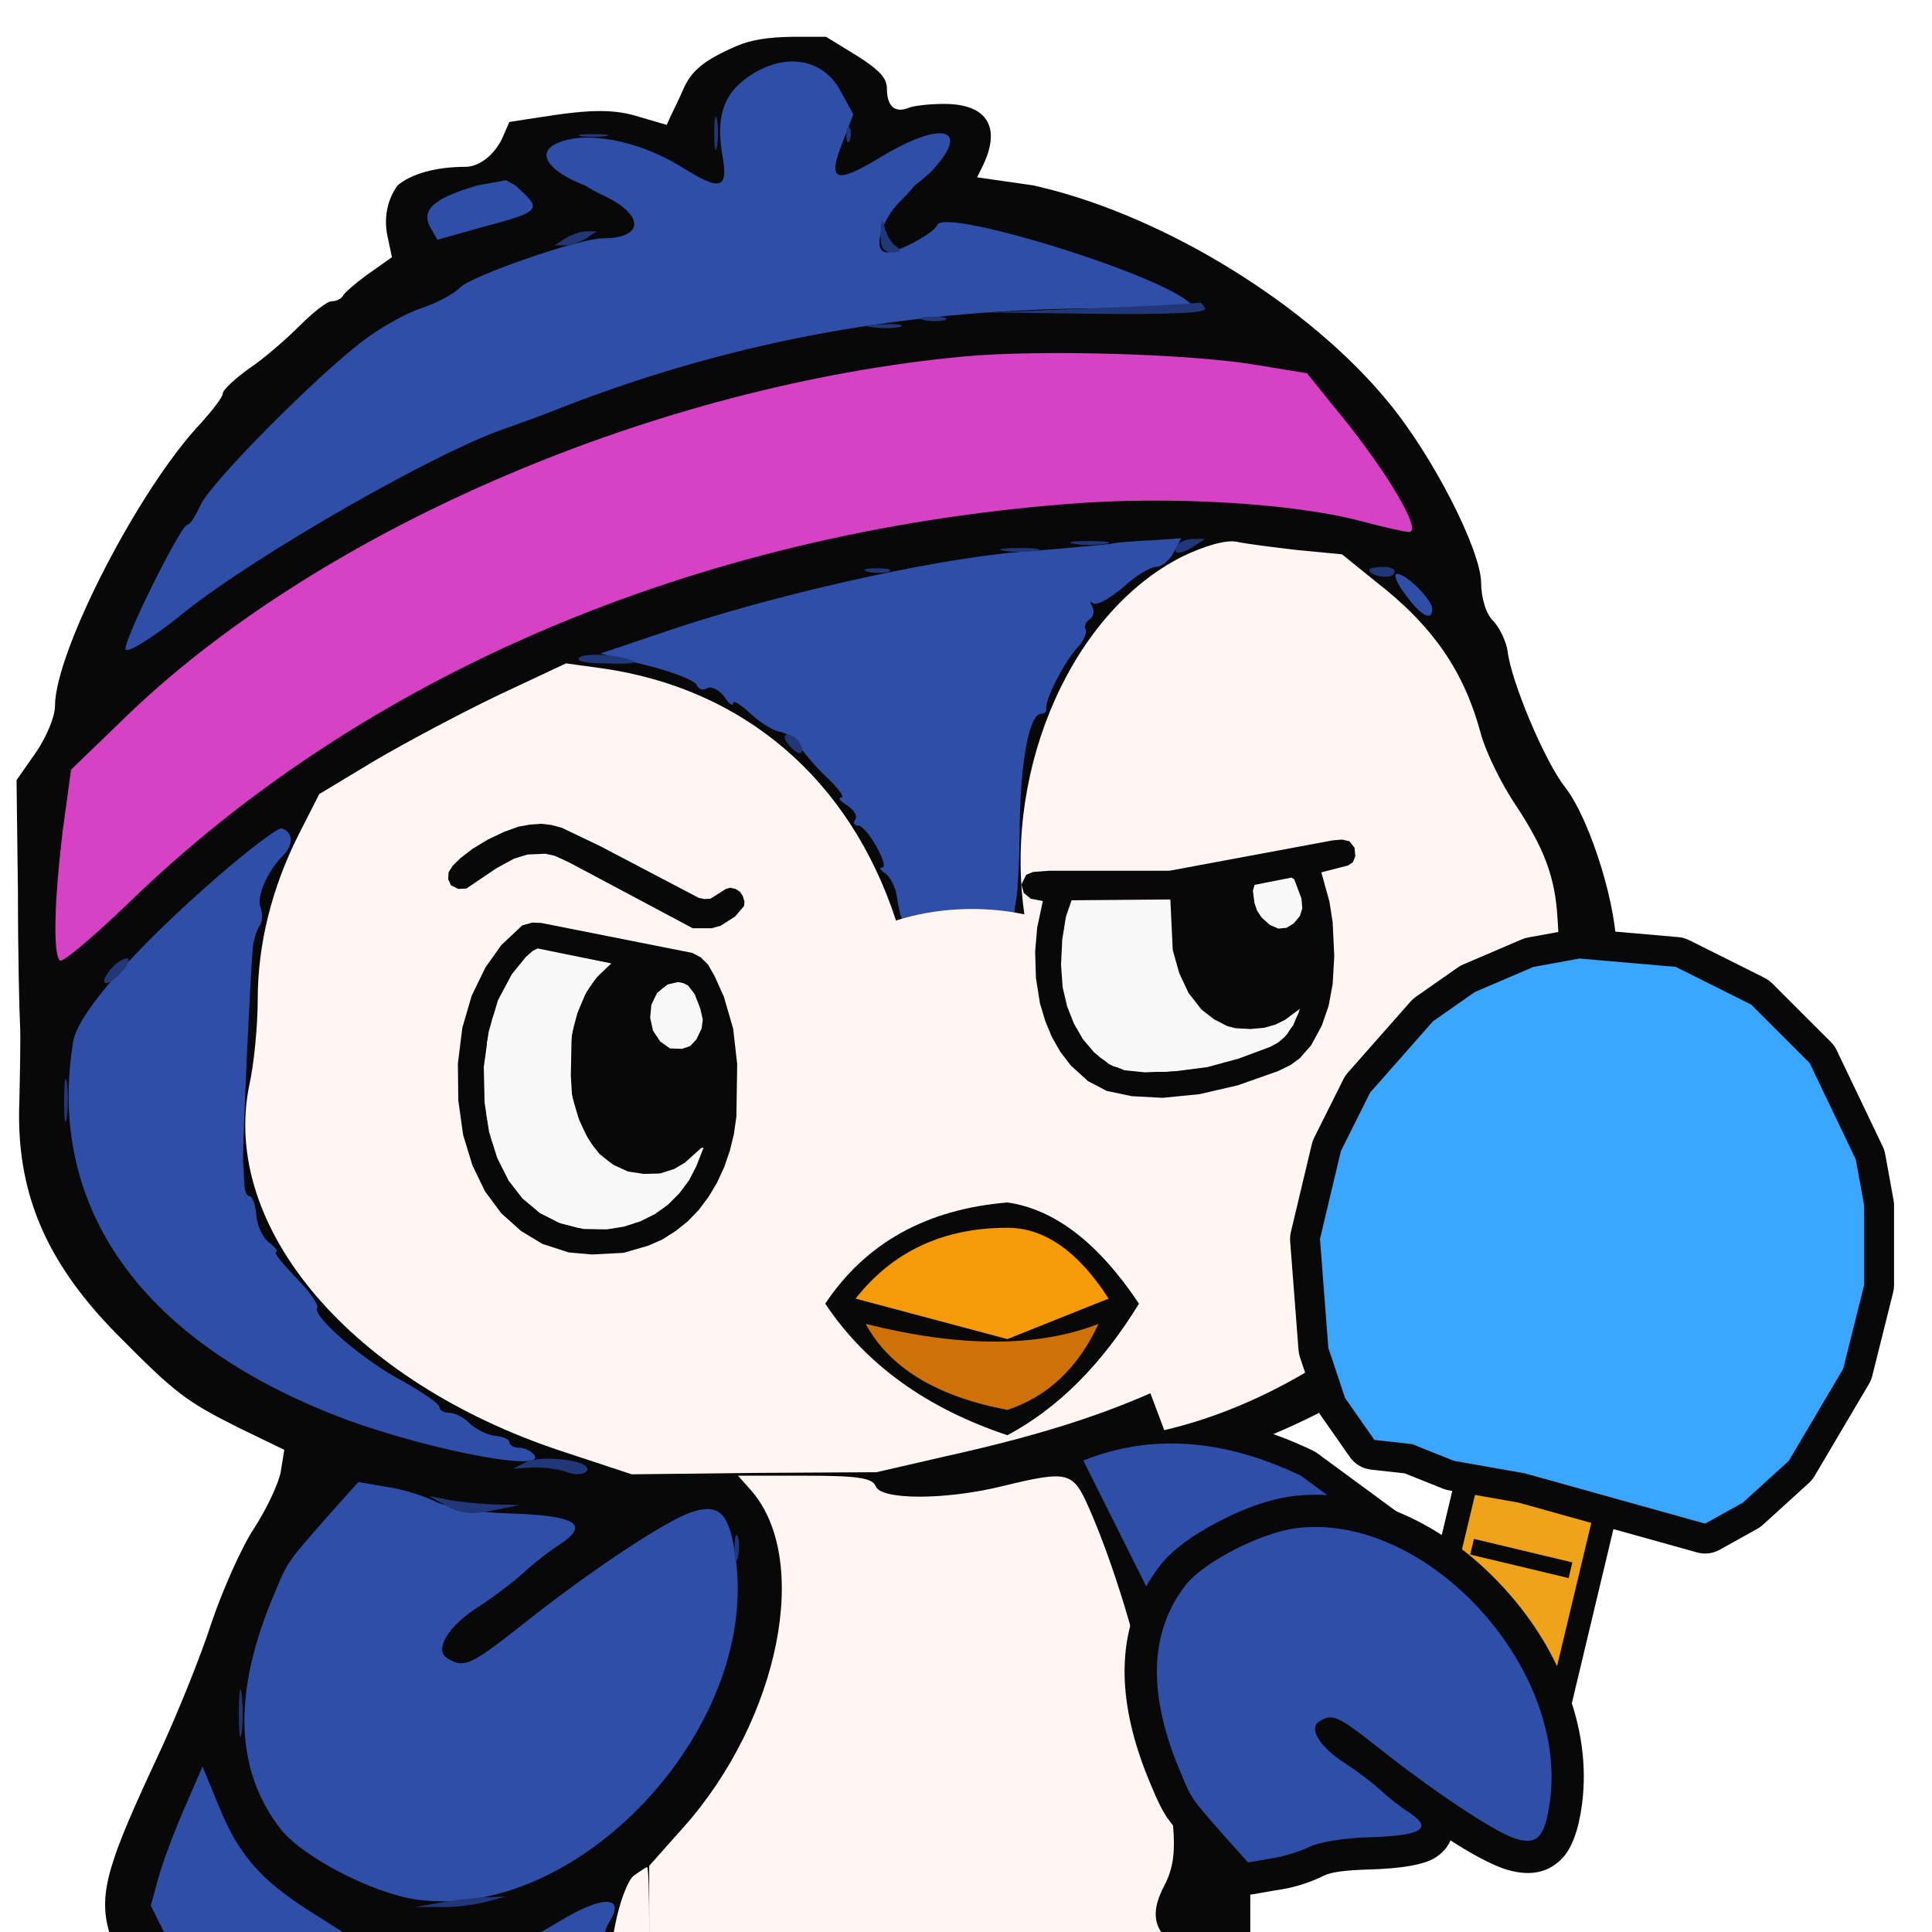
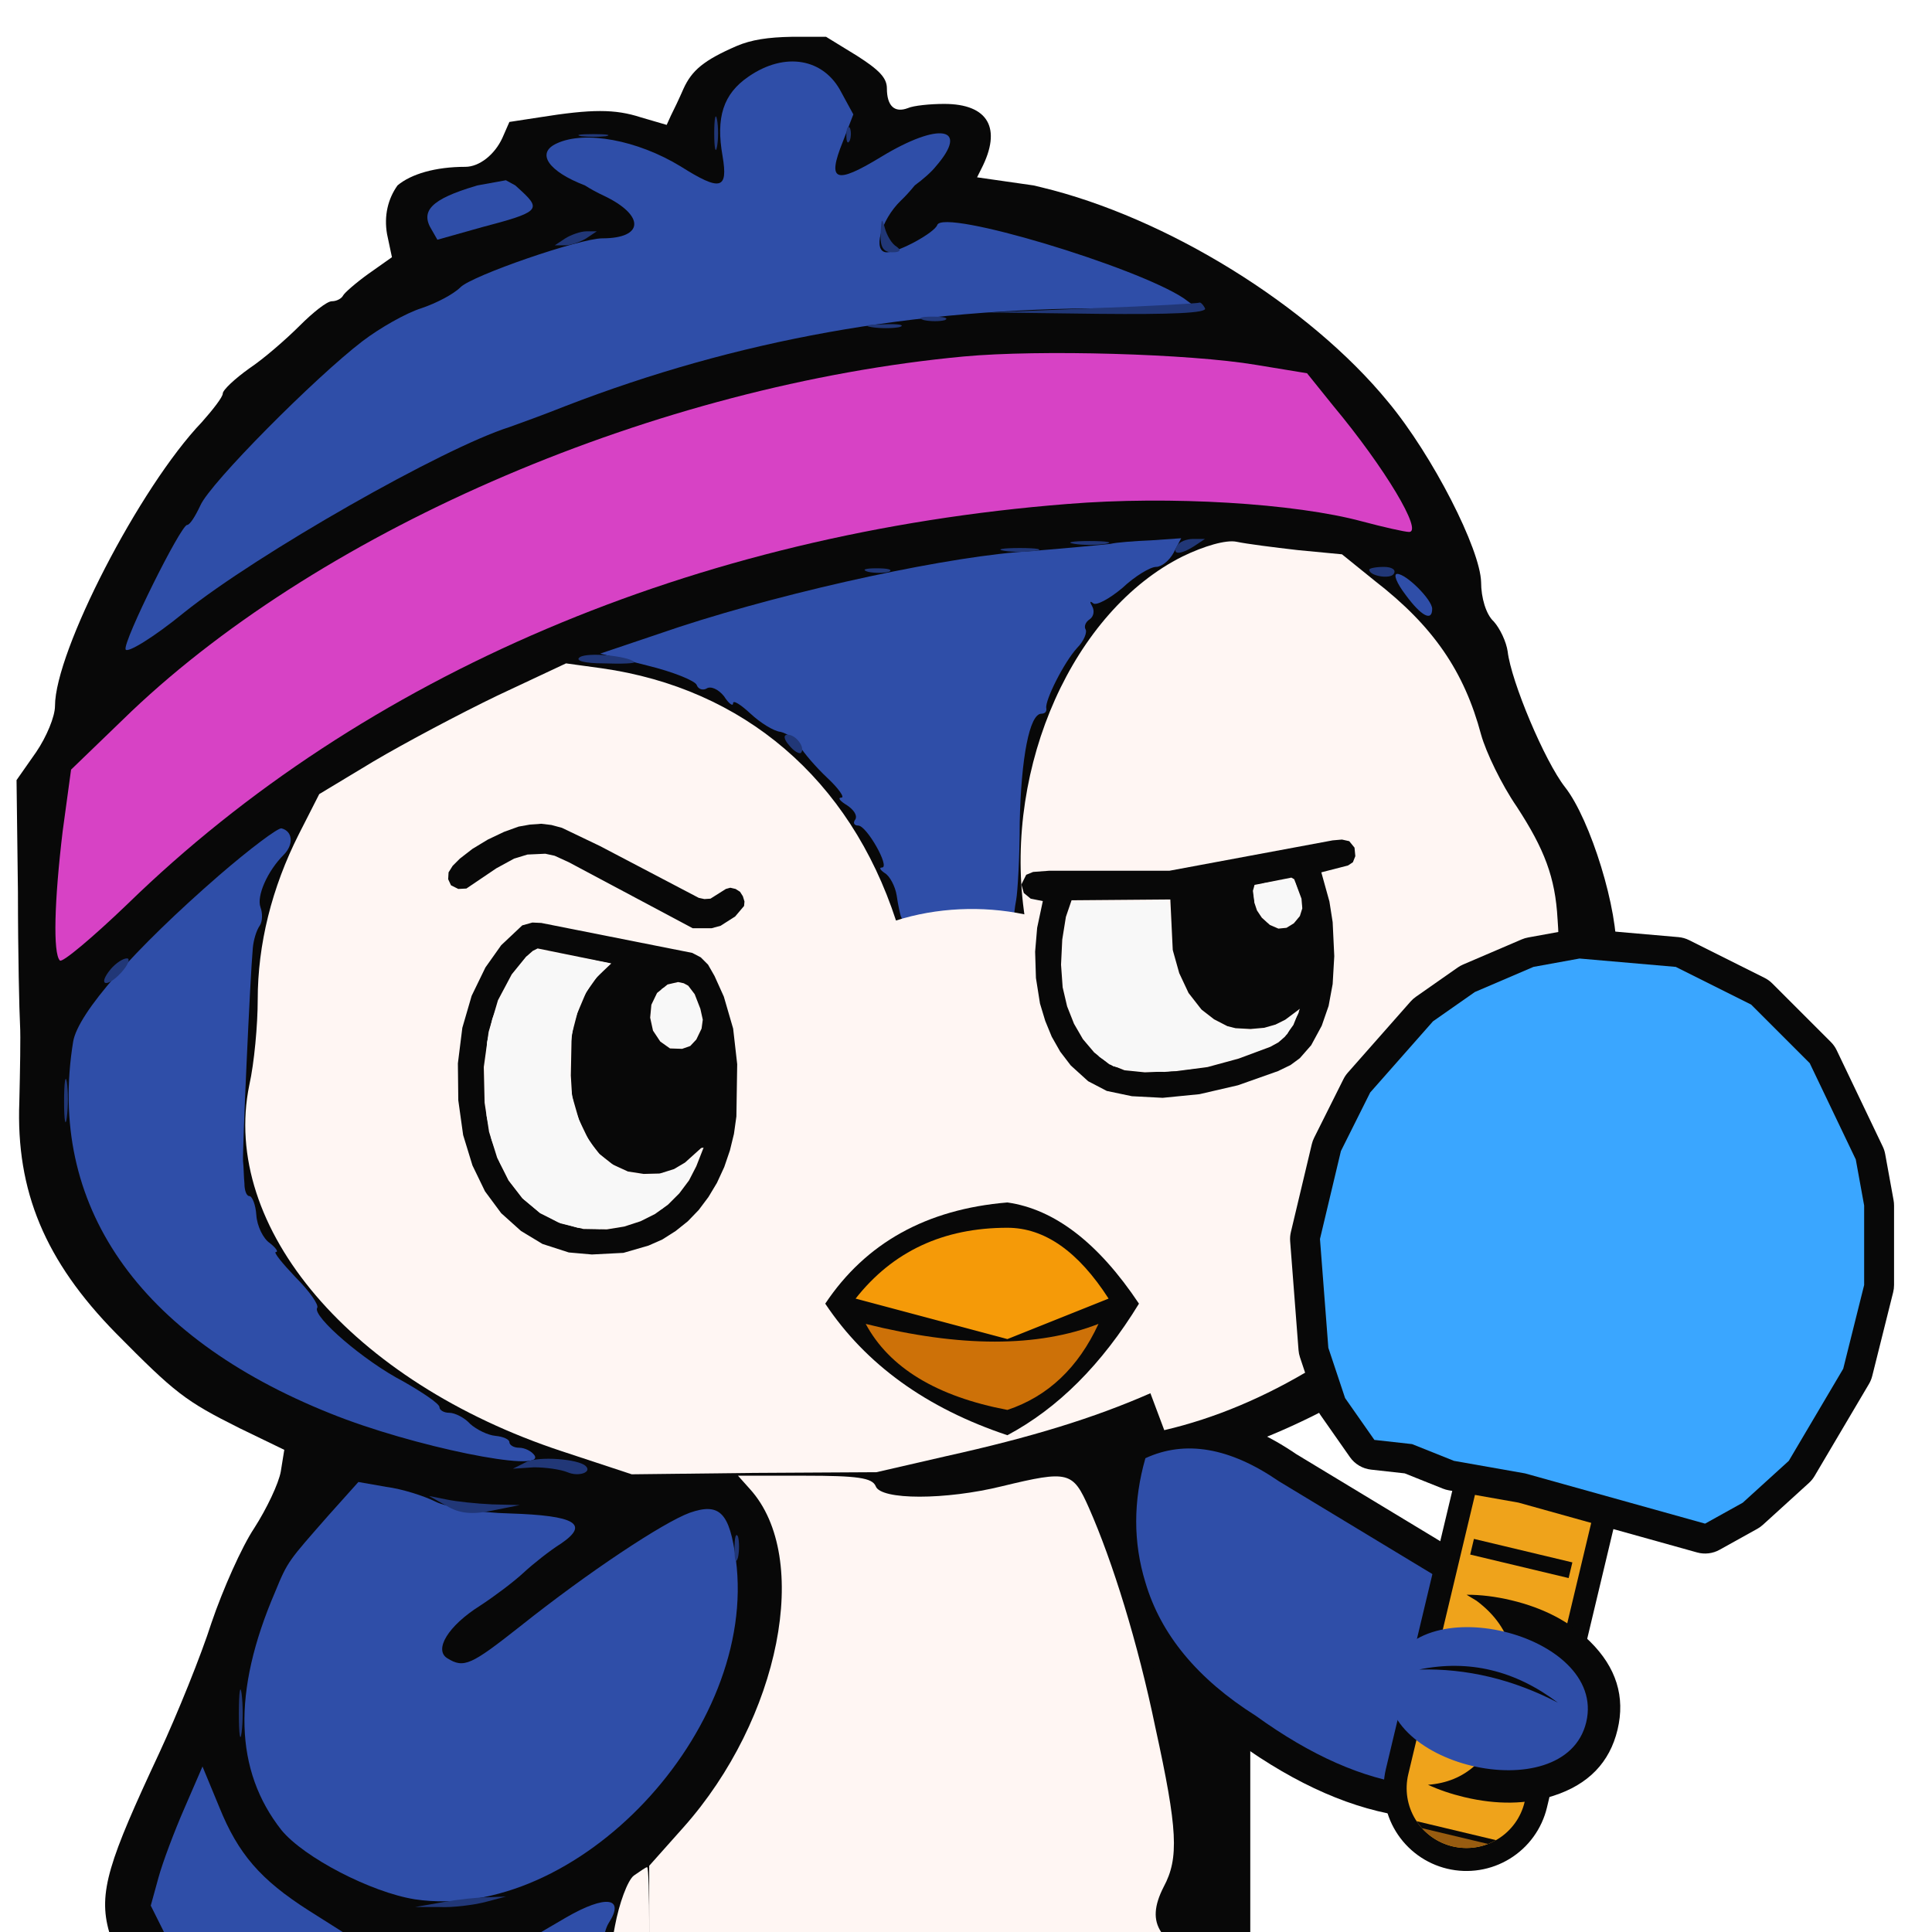
<svg xmlns="http://www.w3.org/2000/svg" viewBox="0 0 420 420" aria-hidden="true" class="sthings" data-character="pip">
  <g data-pip-part="body">
    <path fill="#080808" fill-rule="evenodd" d="M160.128 10.006C163.32 8.638 166.967 8.091 172.135 8H179.58L186.267 12.103C191.13 15.203 192.802 16.936 192.802 19.215C192.802 23.045 194.474 24.595 197.362 23.501C198.577 22.954 202.225 22.589 205.264 22.589C214.839 22.589 217.878 27.878 213.32 36.723L212.408 38.547L224.663 40.305L226.389 40.718C253.592 47.253 284.595 66.401 301.767 87.373C311.495 99.076 321.828 119.44 321.98 126.582C321.98 129.926 323.045 133.573 324.716 135.093C326.084 136.613 327.451 139.501 327.755 141.628C328.515 148.163 335.81 165.488 340.217 171.11C345.764 178.157 351.902 198.068 351.339 207.505H271.8V420.0H23.735C21.258 411.385 23.707 404.441 34.598 381.139C38.549 372.628 43.716 359.863 45.996 352.719C48.427 345.577 52.53 336.306 55.266 332.203C58.002 327.947 60.586 322.477 61.041 319.893L61.801 315.182L52.075 310.471C40.221 304.544 38.093 302.872 25.176 289.803C9.826 274.15 3.443 258.952 4.203 239.5C4.355 232.813 4.508 225.214 4.355 222.782C4.203 220.198 3.899 207.281 3.899 193.907L3.596 169.591L7.851 163.513C10.13 160.169 11.954 155.762 11.954 153.482C11.954 141.628 30.342 105.915 43.868 91.781C46.3 89.045 48.427 86.309 48.427 85.55C48.427 84.79 51.011 82.358 54.202 80.079C57.395 77.951 62.258 73.696 65.145 70.808C68.033 67.921 71.072 65.49 72.136 65.49C73.199 65.49 74.263 64.881 74.567 64.273C74.871 63.666 77.302 61.538 80.038 59.563L85.205 55.915L84.141 50.9C83.444 46.908 84.333 43.233 86.42 40.305C89.34 37.848 94.605 36.267 101.162 36.267C104.202 36.267 107.546 33.623 109.217 29.975L110.737 26.51L117.272 25.507C128.67 23.684 133.685 23.684 139.308 25.507L144.93 27.149L145.842 25.142C146.451 23.957 147.666 21.404 148.578 19.306C150.402 15.294 152.986 13.106 160.128 10.006Z" />
    <path fill="#080808" fill-rule="evenodd" d="M326.8 192.105 351.338 207.505Q350.89 221.805 349.9 238.305Q347.7 269.105 314.7 288.905Q286.1 312.005 252.0 319.705L248.7 305.405Q290.5 294.405 308.1 271.305Q331.2 246.005 326.8 219.605Z" />
    <path fill="#2f4ea8" fill-rule="evenodd" d="M162.712 16.662C170.614 11.191 179.125 12.65 182.924 20.127L185.508 24.869L183.228 30.796C179.733 39.458 181.557 40.188 191.587 34.079C204.201 26.419 210.887 27.605 203.44 36.175C202.47 37.399 200.691 38.958 198.86 40.305C197.826 41.573 196.774 42.727 195.842 43.605C191.435 47.86 189.611 54.851 192.802 54.851C195.386 54.851 203.137 50.596 203.745 48.925C204.961 45.277 247.21 58.043 257.391 64.881L260.279 67.009H241.13C198.426 67.009 160.28 73.847 122.895 88.285C118.336 90.109 112.864 92.084 110.737 92.844C96.299 97.404 56.026 120.352 40.07 133.118C33.383 138.589 27.608 142.084 27.303 141.172C26.696 139.501 39.31 114.121 40.677 114.121C41.285 114.121 42.501 112.145 43.564 109.866C45.692 105.003 68.488 82.054 78.823 74.152C82.622 71.265 88.245 68.072 91.588 67.009C94.779 65.945 98.579 63.969 100.099 62.45C102.683 59.866 126.086 51.812 130.949 51.812C140.067 51.812 140.22 46.796 131.253 42.541C129.771 41.852 128.4 41.1 127.153 40.305C119.322 37.308 116.352 33.284 121.071 31.161C127.15 28.334 138.548 30.431 147.971 36.175C156.633 41.647 158.304 41.191 157.089 33.988C155.57 25.507 157.24 20.401 162.712 16.662Z" />
    <path fill="#2f4ea8" fill-rule="evenodd" d="M112.022 40.305 113.473 41.629C117.727 45.581 116.967 46.189 104.81 49.38L95.084 52.116L93.867 49.988C91.285 45.884 93.716 43.301 103.442 40.414L103.802 40.305L109.977 39.185Z" />
    <path fill="#2f4ea8" fill-rule="evenodd" d="M241.435 118.225C242.65 117.92 246.601 117.616 250.249 117.465L256.784 117.008L255.112 120.2C254.2 121.871 252.528 123.24 251.312 123.24C250.097 123.24 246.753 125.215 244.017 127.798C241.13 130.23 238.242 131.75 237.635 131.142C236.875 130.534 236.875 130.838 237.483 131.902C237.939 132.814 237.787 134.029 236.875 134.638C235.963 135.245 235.66 136.157 235.963 136.765C236.42 137.372 235.66 139.348 234.139 140.868C231.252 144.059 227.149 152.266 227.452 153.938C227.604 154.697 227.149 155.154 226.389 155.154C223.805 155.154 221.982 164.728 221.677 178.862C221.677 186.46 221.222 193.907 220.917 195.579C220.614 197.098 220.31 199.682 220.31 201.05C220.158 202.873 218.942 203.785 216.359 203.785C214.23 203.785 210.127 204.85 207.088 206.065C201.313 208.496 197.058 207.737 198.426 204.393C198.882 203.178 198.426 202.266 197.514 202.266C196.602 202.266 195.995 201.809 195.995 201.05C196.146 200.442 196.146 199.682 195.842 199.226C195.69 198.77 195.235 196.794 194.93 194.667C194.626 192.691 193.411 190.412 192.347 189.804C191.435 189.196 190.979 188.588 191.739 188.588C193.562 188.588 188.396 179.469 186.572 179.469C185.66 179.469 185.355 178.862 185.964 178.102C186.42 177.19 185.508 175.975 184.14 175.063C182.621 174.151 182.012 173.391 182.924 173.391C183.685 173.391 182.316 171.415 179.885 169.135C177.301 166.704 174.717 163.665 173.805 162.144C173.046 160.777 171.071 159.409 169.702 159.105C168.183 158.953 165.296 157.129 163.167 155.154C161.04 153.178 159.368 152.115 159.368 152.875C159.368 153.634 158.457 153.026 157.392 151.354C156.177 149.834 154.505 149.075 153.593 149.682C152.834 150.139 151.77 149.834 151.465 148.922C151.162 148.01 146.299 146.035 140.676 144.668L130.493 142.084L143.108 137.829C166.663 129.622 201.921 121.719 220.917 120.047C230.948 119.288 240.218 118.376 241.435 118.225Z" />
    <path fill="#2f4ea8" fill-rule="evenodd" d="M305.567 129.318C303.591 126.734 302.832 124.759 303.743 124.759C305.72 124.759 311.342 130.382 311.342 132.357C311.342 135.245 308.911 133.878 305.567 129.318Z" />
    <path fill="#2f4ea8" fill-rule="evenodd" d="M47.667 190.259C54.354 184.484 60.434 179.926 61.193 180.078C63.625 180.685 63.929 183.572 61.649 185.853C58.154 189.347 55.723 194.819 56.634 197.251C57.09 198.466 57.09 200.29 56.483 201.202C55.723 202.266 55.114 204.393 54.963 206.065C54.354 212.752 52.683 250.29 52.835 252.417C52.987 253.632 52.987 255.913 53.139 257.28C53.139 258.8 53.595 260.016 54.202 260.016C54.811 260.016 55.571 261.84 55.723 264.119C55.874 266.551 57.242 269.285 58.61 270.197C59.977 271.262 60.586 272.173 59.977 272.173C59.37 272.173 61.346 274.605 64.233 277.644C67.273 280.684 69.4 283.723 68.945 284.331C67.88 286.155 79.126 295.881 87.637 300.289C91.892 302.72 95.539 305.152 95.539 305.912C95.539 306.519 96.451 307.128 97.667 307.128C98.883 307.128 101.011 308.191 102.226 309.559C103.595 310.775 106.026 311.991 107.698 312.143C109.37 312.294 110.737 312.903 110.737 313.51C110.737 314.118 111.649 314.726 112.864 314.726C114.08 314.726 115.6 315.485 116.208 316.397C118.639 320.35 89.461 314.422 71.832 307.279C30.039 290.563 10.13 261.84 15.905 226.429C16.97 220.198 29.127 206.369 47.667 190.259Z" />
-     <path fill="#080808" fill-rule="evenodd" d="M233.253 311.887Q257.717 302.103 285.41 315.347Q285.925 315.593 286.384 315.931L323.784 343.431Q324.264 343.784 324.666 344.224Q325.067 344.664 325.377 345.173Q325.685 345.684 325.888 346.244Q326.091 346.804 326.181 347.393Q326.271 347.982 326.243 348.577Q326.217 349.172 326.075 349.75Q325.932 350.329 325.68 350.869Q325.427 351.409 325.074 351.889Q324.857 352.185 324.605 352.452Q306.216 371.991 283.164 381.295Q274.377 385.931 266.662 381.644Q260.033 377.961 255.407 367.569L244.585 349.173Q244.48 348.995 244.389 348.811L230.089 320.211Q229.822 319.678 229.665 319.103Q229.507 318.528 229.465 317.934Q229.423 317.339 229.497 316.748Q229.572 316.158 229.76 315.592Q229.949 315.027 230.244 314.509Q230.539 313.992 230.93 313.541Q231.32 313.091 231.791 312.726Q232.262 312.36 232.794 312.094Q233.02 311.981 233.253 311.887Z" />
-     <path fill="#2f4ea8" fill-rule="evenodd" d="M235.5 317.505Q257.5 308.705 282.8 320.805L320.2 348.305Q302.6 367.005 280.6 375.805Q276.341 378.128 272.627 377.453Q265.79 376.21 260.8 364.805L249.8 346.105Z" />
+     <path fill="#080808" fill-rule="evenodd" d="M246.067 310.644Q262.609 303.01 281.792 316.113L324.622 342.01Q324.921 342.191 325.2 342.4Q341.325 354.494 333.623 375.274Q326.946 396.345 306.534 394.984Q306.333 394.971 306.132 394.946Q288.434 392.734 269.077 378.801Q248.004 365.423 242.284 345.975Q237.699 331.074 242.269 315.077Q242.373 314.715 242.515 314.366Q242.656 314.017 242.835 313.685Q243.013 313.353 243.226 313.043Q243.439 312.732 243.684 312.446Q243.929 312.16 244.203 311.902Q244.478 311.644 244.778 311.417Q245.078 311.189 245.402 310.996Q245.725 310.802 246.067 310.644Z" />
+     <path fill="#2f4ea8" fill-rule="evenodd" d="M249 317Q262 311 278 322L321 348Q333 357 327 373Q322 389 307 388Q291 386 273 373Q254 361 249 344Q245 331 249 317Z" />
    <path fill="#2f4ea8" fill-rule="evenodd" d="M71.376 329.468 77.911 322.172 83.989 323.237C87.485 323.693 92.196 325.213 94.627 326.428C97.059 327.644 104.05 328.859 110.889 329.012C125.023 329.468 128.214 331.291 121.983 335.546C119.551 337.066 115.904 339.954 113.776 341.929C111.649 343.905 107.393 347.096 104.354 349.072C97.363 353.479 94.324 358.646 97.211 360.47C100.859 362.75 102.378 361.99 113.168 353.479C128.062 341.626 144.171 330.988 149.946 328.859C156.48 326.58 158.609 328.859 159.976 339.042C164.839 376.123 125.326 418.068 90.221 412.901C80.646 411.381 66.057 403.782 61.193 397.856C51.011 384.938 50.403 367.917 59.826 346.032C62.561 339.346 62.713 339.346 71.376 329.468Z" />
    <path fill="#2f4ea8" fill-rule="evenodd" d="M40.07 393.144 44.021 384.026 47.667 392.841C51.771 403.022 56.634 408.646 67.121 415.332L74.498 420.0H35.64L32.774 414.269L34.446 408.19C35.358 404.846 37.941 398.007 40.07 393.144Z" />
    <path fill="#2f4ea8" fill-rule="evenodd" d="M123.047 416.853C131.71 411.838 135.964 412.445 132.317 418.068C131.991 418.611 131.724 419.29 131.542 420.0H117.666Z" />
    <path fill="#213777" fill-rule="evenodd" d="M155.265 28.972C155.265 25.689 155.57 24.413 155.873 25.963C156.177 27.605 156.177 30.34 155.873 31.89C155.57 33.531 155.265 32.255 155.265 28.972Z" />
    <path fill="#213777" fill-rule="evenodd" d="M183.988 29.428C183.988 27.878 184.292 27.24 184.748 27.787C185.052 28.425 185.052 29.701 184.748 30.523C184.292 31.434 183.988 30.887 183.988 29.428Z" />
    <path fill="#213777" fill-rule="evenodd" d="M126.39 29.61C124.871 29.337 126.086 29.154 128.974 29.154C131.861 29.154 133.077 29.337 131.71 29.61C130.189 29.793 127.758 29.793 126.39 29.61Z" />
    <path fill="#213777" fill-rule="evenodd" d="M191.435 50.596C191.587 47.404 191.739 47.253 192.347 49.532C192.802 51.204 193.866 53.028 194.93 53.635C195.995 54.395 195.69 54.851 194.018 54.851C192.042 54.851 191.283 53.788 191.435 50.596Z" />
    <path fill="#213777" fill-rule="evenodd" d="M122.895 51.812C124.111 51.052 126.238 50.292 127.454 50.292H129.734L127.454 51.812C126.238 52.571 124.111 53.331 122.895 53.331H120.615Z" />
    <path fill="#213777" fill-rule="evenodd" d="M237.635 67.009C250.249 66.553 260.583 65.945 260.735 65.793C260.887 65.641 261.495 66.097 261.951 67.009C262.559 68.072 254.504 68.377 238.851 68.225L214.839 67.921Z" />
    <path fill="#213777" fill-rule="evenodd" d="M200.858 69.593C199.337 69.137 200.249 68.832 202.68 68.832C205.264 68.832 206.328 69.137 205.416 69.593C204.352 69.896 202.225 69.896 200.858 69.593Z" />
    <path fill="#213777" fill-rule="evenodd" d="M189.46 71.113C187.484 70.808 188.699 70.504 192.042 70.504C195.386 70.353 196.905 70.656 195.538 71.113C194.018 71.416 191.283 71.416 189.46 71.113Z" />
    <path fill="#213777" fill-rule="evenodd" d="M233.532 118.225C231.555 117.92 233.076 117.616 236.875 117.616C240.674 117.616 242.195 117.92 240.371 118.225C238.395 118.528 235.355 118.528 233.532 118.225Z" />
    <path fill="#213777" fill-rule="evenodd" d="M255.872 118.68C256.327 117.768 257.999 117.16 259.367 117.16H261.951L259.671 118.68C256.632 120.656 254.655 120.656 255.872 118.68Z" />
    <path fill="#213777" fill-rule="evenodd" d="M218.335 119.744C216.359 119.44 217.878 119.135 221.677 119.135C225.477 119.135 226.997 119.44 225.173 119.744C223.198 120.047 220.158 120.047 218.335 119.744Z" />
    <path fill="#213777" fill-rule="evenodd" d="M188.699 124.303C187.179 123.847 188.091 123.543 190.523 123.543C193.107 123.543 194.171 123.847 193.259 124.303C192.195 124.607 190.067 124.607 188.699 124.303Z" />
    <path fill="#213777" fill-rule="evenodd" d="M297.664 123.847C297.664 123.543 299.033 123.24 300.855 123.24C302.527 123.24 303.591 123.847 302.984 124.759C302.224 125.975 297.664 125.215 297.664 123.847Z" />
    <path fill="#213777" fill-rule="evenodd" d="M126.086 142.844C127.758 141.78 136.268 142.54 137.94 143.907C138.245 144.212 135.204 144.364 131.253 144.212C126.998 144.212 124.871 143.604 126.086 142.844Z" />
    <path fill="#213777" fill-rule="evenodd" d="M171.526 161.993C170.311 160.625 170.311 159.713 171.223 159.713C173.046 159.713 175.174 162.601 174.11 163.665C173.805 163.968 172.59 163.36 171.526 161.993Z" />
    <path fill="#213777" fill-rule="evenodd" d="M24.112 210.625C25.176 209.408 26.696 208.344 27.608 208.344C28.367 208.344 27.911 209.713 26.391 211.384C23.2 214.879 21.073 214.271 24.112 210.625Z" />
    <path fill="#213777" fill-rule="evenodd" d="M13.929 239.5C13.929 235.244 14.234 233.42 14.538 235.244C14.841 237.219 14.841 240.563 14.538 242.843C14.234 245.275 13.929 243.603 13.929 239.5Z" />
    <path fill="#213777" fill-rule="evenodd" d="M114.536 317.766C117.272 316.55 125.63 317.157 127.302 318.678C128.822 320.045 125.783 321.109 123.351 320.045C121.83 319.438 118.639 318.981 116.055 318.981L111.497 319.285Z" />
    <path fill="#213777" fill-rule="evenodd" d="M97.059 327.34 93.26 325.213 97.059 325.972C99.187 326.428 103.595 326.884 106.938 327.035L113.016 327.188L106.938 328.404C102.53 329.316 99.795 329.012 97.059 327.34Z" />
    <path fill="#213777" fill-rule="evenodd" d="M159.673 336.763C159.673 334.179 159.976 333.115 160.433 334.027C160.736 335.091 160.736 337.218 160.433 338.585C159.976 340.106 159.673 339.194 159.673 336.763Z" />
    <path fill="#213777" fill-rule="evenodd" d="M51.923 372.476C51.923 367.917 52.227 365.941 52.53 368.221C52.835 370.653 52.835 374.3 52.53 376.579C52.227 379.01 51.923 377.035 51.923 372.476Z" />
    <path fill="#213777" fill-rule="evenodd" d="M96.299 413.509C99.642 412.901 104.05 412.445 106.177 412.445L109.977 412.293L105.417 413.509C102.986 414.117 98.427 414.725 95.539 414.572H90.221Z" />
    <path fill="#fff6f3" fill-rule="evenodd" d="M257.087 120.959C261.799 118.68 266.51 117.313 268.789 117.768C270.917 118.225 276.845 118.984 282.163 119.592L291.737 120.504L298.88 126.279C311.646 136.157 318.333 146.035 321.98 159.713C323.045 163.513 326.388 170.503 329.73 175.366C335.733 184.57 338.107 190.73 338.598 199.805H338.603Q341.1 232.805 318.0 271.305Q286.1 303.205 253.1 310.905L250.089 302.878C237.848 308.255 224.218 312.453 205.721 316.55L190.523 320.045L163.927 320.197L137.333 320.501L122.135 315.485C76.542 300.441 47.82 266.854 54.202 235.852C55.266 231.141 56.026 222.782 56.026 217.31C56.026 205.305 59.066 192.995 64.992 181.293L69.4 172.631L81.254 165.488C87.941 161.537 99.947 155.154 108.153 151.203L123.047 144.212L130.798 145.276C161.639 149.638 184.737 169.343 194.781 200.112C203.601 197.304 213.52 196.856 222.69 198.768L222.589 198.01C218.335 166.4 233.379 132.814 257.087 120.959Z" />
    <path fill="#fff6f3" fill-rule="evenodd" d="M137.788 407.734C139.155 406.822 140.372 405.91 140.676 405.91C140.979 405.91 141.132 411.99 141.132 419.588V420.0H133.439C133.518 419.573 133.6 419.132 133.685 418.676C134.597 413.813 136.421 408.797 137.788 407.734Z" />
    <path fill="#fff6f3" fill-rule="evenodd" d="M163.016 323.693 160.433 320.805H174.87C186.42 320.805 189.611 321.26 190.371 323.084C191.435 326.125 205.568 326.125 217.878 323.084C232.315 319.59 233.227 319.893 236.723 327.796C241.89 339.497 247.361 357.127 251.161 375.516C256.024 397.704 256.327 403.934 252.984 410.166C250.873 414.284 250.668 417.375 252.423 420.0H141.132V405.606L148.578 397.247C169.551 373.692 176.541 338.585 163.016 323.693Z" />
    <path fill="#d742c5" fill-rule="evenodd" d="M209.52 77.495C225.933 75.976 258.608 76.888 273.045 79.319L284.139 81.143L289.762 88.133C301.16 101.81 309.366 115.641 306.327 115.641C305.415 115.641 300.704 114.577 296.145 113.36C281.555 109.409 254.352 107.738 232.012 109.562C151.162 115.944 78.974 146.643 27.76 196.491C20.161 203.785 13.474 209.408 13.017 208.801C11.498 207.281 11.802 195.882 13.626 180.685L15.449 167.312L28.52 154.697C70.767 114.577 142.955 83.726 209.52 77.495Z" />
  </g>
  <g class="sthings-face" data-face="skeptical">
    <g data-pip-part="eye-0">
      <path fill="#080808" fill-rule="evenodd" d="M113.532 201.169 115.732 200.553 117.668 200.641 150.492 207.153 152.34 208.121 153.924 209.705 155.332 212.169 157.356 216.657 159.38 223.609 160.26 231.353 160.084 242.705 159.556 246.489 158.676 250.097 157.444 253.705 155.86 257.137 154.012 260.217 151.9 263.033 149.524 265.497 146.884 267.609 143.98 269.457 140.988 270.777 135.532 272.361 128.668 272.713 123.652 272.273 117.932 270.425 113.268 267.609 108.956 263.737 105.436 258.985 102.708 253.353 100.684 246.753 99.628 239.185 99.54 231.177 100.508 223.433 102.532 216.481 105.524 210.321 108.956 205.481 113.532 201.169ZM116.876 206.185 115.82 206.713 114.324 208.033 111.244 211.817 108.252 217.449 106.228 224.313 105.172 231.969 105.348 239.713 106.316 246.049 108.076 251.681 110.54 256.609 113.532 260.481 117.404 263.737 121.804 265.937 126.82 267.169 131.924 267.257 135.708 266.641 139.228 265.497 142.396 263.913 145.212 261.889 147.676 259.425 149.788 256.609 151.372 253.529 152.956 249.481 152.428 249.569 148.908 252.737 146.532 254.145 143.452 255.113 139.932 255.201 136.5 254.673 133.244 253.177 130.34 250.889 128.052 247.985 125.852 243.409 124.356 238.217 124.092 233.817 124.268 225.017 125.5 220.265 127.436 215.689 129.812 212.345 132.892 209.441 116.876 206.185ZM112.74 179.697 115.204 179.257 117.668 179.081 119.868 179.345 122.156 179.961 130.428 183.921 151.9 195.185 153.132 195.449 154.452 195.361 157.796 193.249 158.764 192.985 159.908 193.249 160.876 193.865 161.492 194.833 161.844 195.977 161.756 196.945 159.82 199.233 156.652 201.257 154.716 201.785H150.58L123.652 187.441L120.572 186.033L118.548 185.593L114.676 185.769L111.772 186.649L107.9 188.761L101.388 193.161L99.628 193.249L98.044 192.457L97.428 191.137L97.516 189.641L98.396 188.233L99.98 186.649L102.708 184.537L106.052 182.513L109.572 180.841L112.74 179.697ZM149.612 214.281 148.644 213.753 147.412 213.489 145.124 214.017 142.836 215.865 141.604 218.417 141.34 221.233 141.956 224.049 143.54 226.425 145.652 227.921 148.292 228.009 150.052 227.393 151.372 225.985 152.516 223.609 152.78 221.673 152.252 219.297 151.02 216.129 149.612 214.281Z" />
      <path fill="#f8f8f8" fill-rule="evenodd" d="M114.5 207.945 116.7 206.361 132.628 209.441 128.844 213.401 126.38 217.537 124.708 222.641 123.74 228.977 123.828 235.225 124.884 240.857 126.908 246.049 129.724 250.361 132.188 252.561 134.916 254.233 137.82 255.201 140.9 255.465 143.892 255.113 146.62 254.233 148.908 252.913 152.34 250.273 150.228 255.289 147.5 259.425 144.068 262.681 139.756 265.145 135.356 266.553 130.34 267.169 125.588 266.905 121.276 265.673 117.316 263.561 113.884 260.745 110.98 257.049 108.692 252.825 106.844 247.721 105.788 242.617 105.524 234.433 105.876 226.601 107.02 221.497 109.044 216.129 111.684 211.465 114.5 207.945ZM143.98 214.897 146.268 213.841 148.644 214.017 150.14 215.161 151.548 217.801 152.428 220.881 152.34 223.257 151.196 225.897 150.14 227.041 149.084 227.569 146.972 227.833 145.036 227.393 143.276 225.897 142.132 223.873 141.604 221.409 141.78 218.945 142.572 216.657 143.98 214.897Z" />
    </g>
    <g data-pip-part="eye-1">
      <path fill="#080808" fill-rule="evenodd" d="M289.708 182.689 291.732 182.513 293.316 182.865 294.46 184.273 294.636 186.121 294.108 187.441 293.052 188.145 287.244 189.641 289.004 195.977 289.708 200.465 290.06 207.857 289.708 213.929 288.828 218.681 287.332 222.993 285.044 227.217 282.58 230.033 280.556 231.529 277.828 232.849 269.116 235.929 260.756 237.865 252.748 238.657 246.06 238.305 240.604 237.161 236.556 235.049 232.772 231.617 230.484 228.625 228.636 225.369 227.228 221.937 226.084 218.153 225.204 212.609 225.028 206.889 225.468 201.697 226.7 195.889 224.06 195.361 222.564 194.129 222.036 192.281 223.092 190.169 224.588 189.553 228.108 189.289H254.244L289.708 182.689ZM254.42 195.537 232.948 195.713 231.716 199.321 230.924 204.249 230.66 209.705 231.012 214.633 231.98 218.769 233.476 222.553 235.412 225.897 237.876 228.801 241.132 231.353 244.476 232.673 248.876 233.113 255.74 232.849 262.516 231.969 269.292 230.121 276.156 227.569 277.916 226.601 279.324 225.369 281.172 222.817 282.58 219.297 279.412 221.673 277.3 222.729 274.836 223.433 271.844 223.697 268.588 223.521 266.828 223.081 263.924 221.585 261.196 219.473 258.38 215.865 256.356 211.553 254.948 206.537 254.42 195.537ZM281.348 191.137 280.732 190.785 272.724 192.369 272.372 193.689 272.724 196.329 273.252 197.913 274.308 199.497 276.068 201.081 277.916 201.873 279.676 201.697 281.26 200.729 282.58 199.145 283.108 197.473 282.932 195.361 281.348 191.137Z" />
      <path fill="#f8f8f8" fill-rule="evenodd" d="M232.948 196.065 253.892 195.801 254.244 196.945 254.596 205.393 255.828 210.761 258.204 216.129 259.876 218.241 262.076 220.441 264.364 222.113 266.476 223.081 269.116 223.785 271.756 223.961 274.132 223.785 276.508 223.169 279.06 222.025 282.404 219.825 282.228 220.353 279.852 224.753 278.444 226.073 273.78 228.361 267.356 230.561 259.964 232.233 253.1 233.025 246.852 232.849 242.012 231.793 239.02 229.769 236.204 226.689 233.828 222.817 232.068 218.417 231.188 214.017 230.836 208.825 231.276 203.193 232.948 196.065ZM274.748 192.017 280.028 191.137 280.996 191.225 281.524 191.753 282.668 195.009 283.02 197.297 282.316 199.321 280.732 200.905 279.236 201.521 277.212 201.345 275.452 200.465 273.956 198.793 272.724 196.153 272.46 193.425 272.988 192.633 274.748 192.017Z" />
    </g>
    <g data-pip-part="beak">
      <path fill="#080808" fill-rule="evenodd" d="M179.4 283.405Q192.6 263.605 219.0 261.405Q234.4 263.605 247.6 283.405Q235.5 303.205 219.0 312.005Q192.6 303.205 179.4 283.405Z" />
      <path fill="#cd7108" fill-rule="evenodd" d="M188.2 287.805Q219.0 295.505 238.8 287.805Q232.2 302.105 219.0 306.505Q195.9 302.105 188.2 287.805Z" />
      <path fill="#f59a08" fill-rule="evenodd" d="M186.0 282.305Q198.1 266.905 219.0 266.905Q231.1 266.905 241.0 282.305L219.0 291.105L186.0 282.305Z" />
    </g>
  </g>
  <g data-pip-part="racket">
-     <path fill="#080808" fill-rule="evenodd" d="M353.666 320.181 335.516 396.181Q335.312 397.042 335.023 397.878Q334.734 398.713 334.365 399.517Q333.996 400.32 333.55 401.083Q333.103 401.846 332.584 402.563Q332.329 402.916 332.056 403.257L300.393 395.7Q300.303 395.271 300.234 394.837Q300.095 393.964 300.041 393.082Q299.989 392.198 300.023 391.315Q300.056 390.432 300.176 389.555Q300.297 388.679 300.501 387.819L318.651 311.819Q318.856 310.959 319.145 310.123Q319.433 309.287 319.803 308.484Q320.173 307.68 320.618 306.916Q321.065 306.153 321.584 305.437Q322.102 304.721 322.689 304.06Q323.276 303.399 323.924 302.797Q324.573 302.196 325.278 301.662Q325.982 301.127 326.735 300.664Q327.489 300.201 328.284 299.814Q329.078 299.428 329.908 299.12Q330.737 298.813 331.593 298.588Q332.447 298.364 333.321 298.225Q334.194 298.086 335.077 298.033Q335.96 297.979 336.843 298.013Q337.727 298.047 338.603 298.167Q339.48 298.287 340.339 298.493Q341.199 298.697 342.035 298.987Q342.871 299.275 343.675 299.644Q344.478 300.014 345.242 300.459Q346.005 300.906 346.721 301.425Q347.437 301.943 348.098 302.531Q348.76 303.117 349.361 303.766Q349.963 304.414 350.497 305.119Q351.032 305.823 351.495 306.577Q351.957 307.33 352.344 308.125Q352.731 308.921 353.038 309.75Q353.345 310.578 353.57 311.434Q353.794 312.29 353.934 313.162Q354.072 314.036 354.126 314.919Q354.179 315.801 354.145 316.686Q354.112 317.569 353.992 318.444Q353.871 319.321 353.666 320.181Z" />
-     <path fill="#efa31b" fill-rule="evenodd" d="M348.803 319.02 330.653 395.02Q330.505 395.641 330.297 396.244Q330.088 396.848 329.822 397.429Q329.554 398.009 329.233 398.56Q328.911 399.112 328.536 399.629Q328.161 400.146 327.737 400.623Q327.314 401.102 326.845 401.535Q326.637 401.729 326.422 401.911L306.028 397.044Q305.918 396.782 305.819 396.515Q305.596 395.915 305.435 395.297Q305.272 394.68 305.172 394.05Q305.071 393.418 305.033 392.781Q304.995 392.143 305.019 391.505Q305.043 390.867 305.13 390.235Q305.217 389.601 305.364 388.981L323.514 312.981Q323.663 312.359 323.871 311.755Q324.08 311.151 324.346 310.572Q324.613 309.991 324.935 309.44Q325.257 308.889 325.632 308.372Q326.007 307.855 326.43 307.376Q326.854 306.899 327.323 306.464Q327.791 306.03 328.299 305.644Q328.809 305.259 329.353 304.924Q329.897 304.59 330.471 304.311Q331.045 304.031 331.644 303.809Q332.243 303.587 332.861 303.425Q333.479 303.263 334.109 303.162Q334.74 303.062 335.378 303.023Q336.015 302.985 336.653 303.009Q337.292 303.033 337.924 303.12Q338.557 303.207 339.178 303.356Q339.799 303.504 340.403 303.712Q341.007 303.921 341.587 304.187Q342.167 304.455 342.718 304.777Q343.27 305.099 343.787 305.473Q344.304 305.848 344.782 306.272Q345.26 306.695 345.694 307.164Q346.128 307.633 346.514 308.142Q346.9 308.65 347.235 309.195Q347.569 309.738 347.849 310.312Q348.128 310.887 348.349 311.486Q348.571 312.084 348.733 312.702Q348.896 313.321 348.996 313.951Q349.097 314.581 349.135 315.219Q349.173 315.856 349.149 316.495Q349.125 317.133 349.038 317.766Q348.952 318.398 348.803 319.02Z" />
-     <path fill="#080808" fill-rule="evenodd" d="M341.819 339.652 341.007 343.057 319.608 337.947 320.421 334.543 341.819 339.652Z" />
-     <path fill="#080808" fill-rule="evenodd" d="M305.875 395.465 327.273 400.573 327.041 401.545 305.643 396.438 305.875 395.465Z" />
+     <path fill="#080808" fill-rule="evenodd" d="M353.638 320.252 336.3 392.912Q336.095 393.772 335.806 394.609Q335.517 395.445 335.148 396.248Q334.779 397.051 334.333 397.815Q333.887 398.578 333.368 399.295Q332.85 400.01 332.263 400.672Q331.677 401.334 331.028 401.935Q330.38 402.537 329.675 403.071Q328.971 403.606 328.218 404.069Q327.464 404.532 326.669 404.919Q325.874 405.306 325.045 405.613Q324.216 405.921 323.36 406.145Q322.505 406.37 321.632 406.509Q320.759 406.649 319.876 406.702Q318.993 406.755 318.11 406.722Q317.226 406.688 316.35 406.568Q315.473 406.448 314.613 406.243Q313.753 406.038 312.918 405.749Q312.081 405.461 311.278 405.092Q310.475 404.723 309.711 404.276Q308.947 403.83 308.231 403.311Q307.515 402.793 306.853 402.206Q306.192 401.62 305.591 400.971Q304.989 400.323 304.455 399.618Q303.92 398.914 303.457 398.161Q302.994 397.408 302.607 396.613Q302.22 395.817 301.913 394.988Q301.605 394.159 301.381 393.303Q301.156 392.448 301.017 391.575Q300.877 390.702 300.824 389.819Q300.771 388.936 300.804 388.053Q300.838 387.169 300.958 386.293Q301.078 385.417 301.283 384.557L318.621 311.897Q318.826 311.036 319.114 310.201Q319.403 309.365 319.772 308.562Q320.141 307.758 320.587 306.994Q321.033 306.231 321.552 305.514Q322.071 304.798 322.657 304.136Q323.244 303.475 323.892 302.874Q324.541 302.272 325.245 301.738Q325.949 301.203 326.703 300.74Q327.456 300.277 328.251 299.89Q329.046 299.503 329.876 299.196Q330.705 298.888 331.56 298.664Q332.415 298.439 333.289 298.3Q334.162 298.16 335.044 298.107Q335.927 298.054 336.811 298.087Q337.695 298.121 338.571 298.241Q339.447 298.361 340.307 298.566Q341.167 298.771 342.003 299.06Q342.839 299.348 343.642 299.717Q344.446 300.087 345.209 300.533Q345.973 300.979 346.689 301.498Q347.405 302.016 348.067 302.603Q348.729 303.189 349.33 303.838Q349.931 304.486 350.466 305.191Q351 305.895 351.464 306.648Q351.927 307.402 352.314 308.197Q352.701 308.992 353.008 309.821Q353.315 310.65 353.54 311.505Q353.764 312.361 353.904 313.234Q354.043 314.107 354.096 314.99Q354.15 315.872 354.116 316.756Q354.083 317.639 353.963 318.516Q353.843 319.392 353.638 320.252Z" />
+     <path fill="#efa31b" fill-rule="evenodd" d="M348.774 319.092 331.436 391.752Q331.288 392.373 331.08 392.977Q330.871 393.58 330.605 394.161Q330.338 394.741 330.016 395.293Q329.694 395.844 329.319 396.361Q328.945 396.878 328.521 397.356Q328.097 397.834 327.629 398.269Q327.161 398.703 326.652 399.089Q326.143 399.475 325.599 399.809Q325.055 400.144 324.481 400.423Q323.907 400.703 323.308 400.925Q322.709 401.147 322.091 401.309Q321.473 401.471 320.843 401.572Q320.212 401.672 319.575 401.711Q318.937 401.749 318.299 401.725Q317.661 401.701 317.028 401.614Q316.395 401.528 315.774 401.38Q315.153 401.231 314.549 401.023Q313.945 400.815 313.365 400.548Q312.785 400.281 312.233 399.959Q311.682 399.637 311.165 399.262Q310.648 398.888 310.17 398.464Q309.692 398.041 309.257 397.572Q308.823 397.104 308.437 396.595Q308.051 396.086 307.716 395.542Q307.382 394.998 307.102 394.424Q306.823 393.85 306.601 393.251Q306.379 392.652 306.217 392.034Q306.055 391.417 305.954 390.786Q305.853 390.155 305.815 389.518Q305.776 388.88 305.801 388.242Q305.825 387.604 305.912 386.971Q305.998 386.339 306.146 385.717L323.484 313.057Q323.632 312.436 323.841 311.832Q324.049 311.229 324.316 310.648Q324.582 310.068 324.904 309.516Q325.227 308.965 325.601 308.448Q325.976 307.931 326.399 307.453Q326.823 306.975 327.291 306.54Q327.76 306.106 328.268 305.72Q328.777 305.334 329.321 305Q329.865 304.665 330.439 304.386Q331.014 304.106 331.613 303.884Q332.211 303.662 332.829 303.5Q333.447 303.338 334.078 303.237Q334.708 303.137 335.346 303.098Q335.983 303.06 336.621 303.084Q337.26 303.108 337.892 303.195Q338.525 303.281 339.146 303.429Q339.768 303.578 340.371 303.786Q340.975 303.995 341.555 304.261Q342.136 304.528 342.687 304.85Q343.238 305.172 343.756 305.547Q344.273 305.921 344.751 306.345Q345.229 306.768 345.663 307.237Q346.097 307.705 346.483 308.214Q346.869 308.723 347.204 309.267Q347.538 309.811 347.818 310.385Q348.097 310.959 348.319 311.558Q348.541 312.157 348.703 312.775Q348.865 313.392 348.966 314.023Q349.067 314.654 349.105 315.291Q349.144 315.929 349.12 316.567Q349.096 317.205 349.009 317.838Q348.922 318.471 348.774 319.092Z" />
+     <path fill="#080808" fill-rule="evenodd" d="M341.819 339.652 320.421 334.543 319.608 337.947 341.007 343.057 341.819 339.652Z" />
+     <path fill="#985c10" fill-rule="evenodd" d="M324.55 400.389Q324.517 400.406 324.481 400.423Q323.907 400.703 323.308 400.925Q322.709 401.147 322.091 401.309Q321.473 401.471 320.843 401.572Q320.212 401.672 319.575 401.711Q318.937 401.749 318.299 401.725Q317.661 401.701 317.028 401.614Q316.395 401.528 315.774 401.38Q315.153 401.231 314.549 401.023Q313.945 400.815 313.365 400.548Q312.785 400.281 312.233 399.959Q311.682 399.637 311.165 399.262Q310.648 398.888 310.17 398.464Q309.692 398.041 309.257 397.572Q308.823 397.104 308.437 396.595Q308.412 396.562 308.391 396.534L324.55 400.389Z" />
+     <path fill="#080808" fill-rule="evenodd" d="M309.126 397.429Q308.764 397.026 308.437 396.595Q308.185 396.263 307.955 395.915L325.218 400.035Q324.856 400.241 324.481 400.423Q323.994 400.66 323.489 400.856L309.126 397.429Z" />
    <g data-pip-part="flipper">
-       <path fill="#080808" fill-rule="evenodd" d="M260.826 403.659Q260.506 403.295 259.909 402.614Q255.061 397.091 253.759 395.19Q252.201 392.919 250.371 388.443Q237.614 358.817 252.445 340Q256.368 335.218 264.915 330.781Q273.216 326.471 280.068 325.384Q292.355 323.575 305.109 329.211Q316.677 334.323 326.15 344.363Q335.576 354.352 340.354 366.491Q345.56 379.716 343.91 392.295Q342.775 400.746 339.518 404.084Q334.752 408.97 326.639 406.14Q322.18 404.497 315.33 400.091Q314.259 402.527 311.782 403.976Q308.197 406.074 297.925 406.405Q290.137 406.579 287.822 407.737Q282.929 410.182 277.244 410.949L272.524 411.775Q272.086 411.852 271.643 411.872Q271.199 411.893 270.757 411.858Q270.314 411.822 269.879 411.731Q269.445 411.64 269.026 411.495Q268.606 411.349 268.208 411.151Q267.81 410.954 267.441 410.708Q267.071 410.463 266.736 410.172Q266.399 409.881 266.103 409.551L260.875 403.714L260.826 403.659Z" />
-       <path fill="#2f4ea8" fill-rule="evenodd" d="M266.089 399.044C259.159 391.141 259.038 391.141 256.849 385.792C249.312 368.284 249.798 354.667 257.943 344.334C261.834 339.592 273.505 333.513 281.165 332.297C309.25 328.164 340.86 361.72 336.969 391.384C335.875 399.531 334.173 401.354 328.945 399.531C324.325 397.828 311.439 389.317 299.523 379.834C290.892 373.026 289.675 372.418 286.758 374.242C284.448 375.701 286.879 379.834 292.472 383.361C294.903 384.941 298.308 387.494 300.009 389.074C301.712 390.655 304.63 392.965 306.575 394.181C311.559 397.585 309.006 399.044 297.7 399.409C292.229 399.531 286.636 400.503 284.691 401.476C282.745 402.448 278.976 403.664 276.18 404.029L271.317 404.88L266.089 399.044Z" />
+       <path fill="#080808" fill-rule="evenodd" d="M310.432 387.997Q322.596 387.094 327 373Q333 357 321 348L318.824 346.684Q323.471 346.672 328.539 347.882Q339.135 350.41 345.675 356.868Q354.201 365.287 351.641 376.012Q349.082 386.736 337.674 390.399Q328.923 393.208 318.327 390.68Q314.049 389.659 310.432 387.997Z" />
+       <path fill="#2f4ea8" fill-rule="evenodd" d="M302.034 364.175C306.676 344.721 349.474 354.933 344.833 374.387C340.191 393.84 297.392 383.628 302.034 364.175Z" />
+       <path fill="#080808" fill-rule="evenodd" d="M308.497 362.941Q324.712 359.613 338.65 370.136Q324.016 362.532 308.497 362.941Z" />
    </g>
    <g data-pip-part="blade">
      <path fill="#080808" fill-rule="evenodd" d="M332.198 203.8 342.208 201.98Q343.065 201.824 343.934 201.899L364.863 203.72Q366.099 203.827 367.207 204.381L383.586 212.572Q384.53 213.042 385.276 213.789L398.016 226.528Q398.804 227.316 399.283 228.32L409.293 249.25Q409.67 250.035 409.825 250.892L411.645 260.902Q411.75 261.479 411.75 262.065V279.355Q411.75 280.156 411.556 280.931L407.005 299.132Q406.777 300.048 406.296 300.862L394.467 320.882Q393.967 321.726 393.242 322.385L383.232 331.485Q382.676 331.991 382.017 332.357L373.827 336.907Q372.705 337.529 371.431 337.68Q370.159 337.831 368.922 337.485L330.098 326.652L314.941 323.976Q314.28 323.86 313.656 323.61L305.375 320.298L298.062 319.485Q296.669 319.33 295.464 318.616Q294.259 317.901 293.455 316.753L287.084 307.652Q286.542 306.878 286.243 305.98L282.603 295.061Q282.35 294.302 282.29 293.503L280.469 269.843Q280.391 268.829 280.626 267.84L285.177 248.73Q285.351 247.999 285.686 247.328L292.057 234.588Q292.435 233.83 292.996 233.194L306.646 217.724Q307.158 217.144 307.792 216.7L316.892 210.33Q317.442 209.945 318.059 209.681L330.8 204.22Q331.475 203.931 332.198 203.8Z" />
      <path fill="#3aa6ff" fill-rule="evenodd" d="M333.36 210.195 343.37 208.375 364.3 210.195 380.68 218.385 393.42 231.125 403.43 252.055 405.25 262.065V279.355L400.7 297.555L388.87 317.575L378.86 326.675L370.67 331.225L331.54 320.305L316.069 317.575L306.97 313.936L298.78 313.025L292.41 303.926L288.77 293.005L286.95 269.345L291.5 250.235L297.87 237.495L311.52 222.025L320.62 215.655L333.36 210.195Z" />
    </g>
  </g>
</svg>
